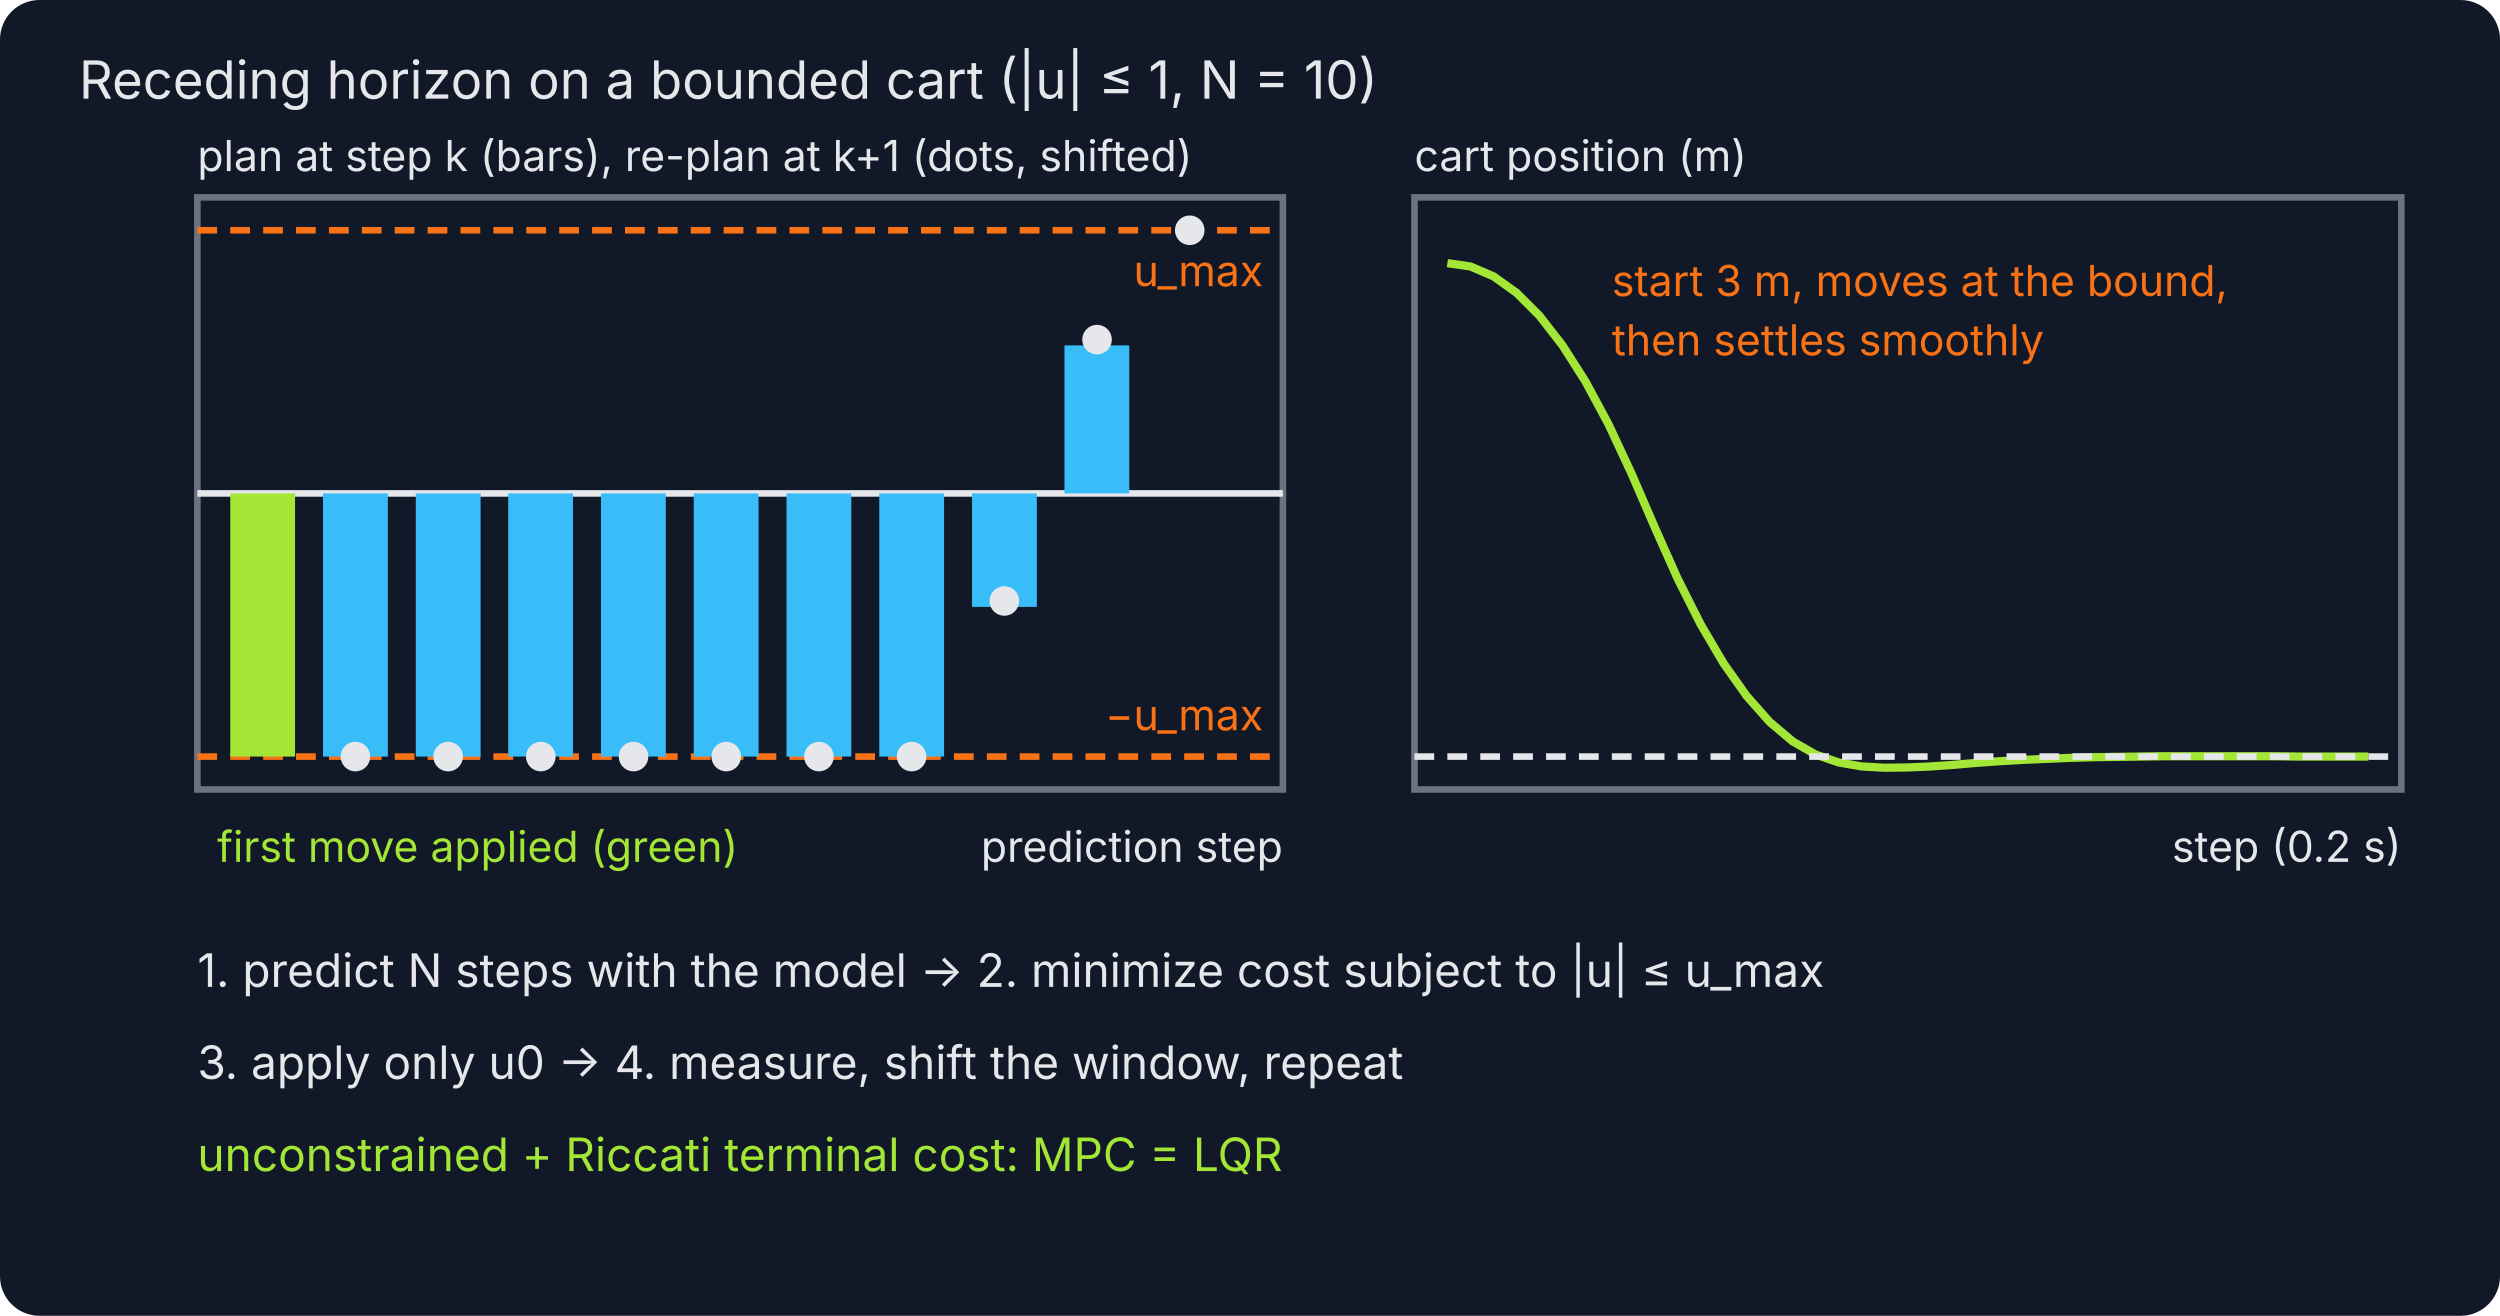
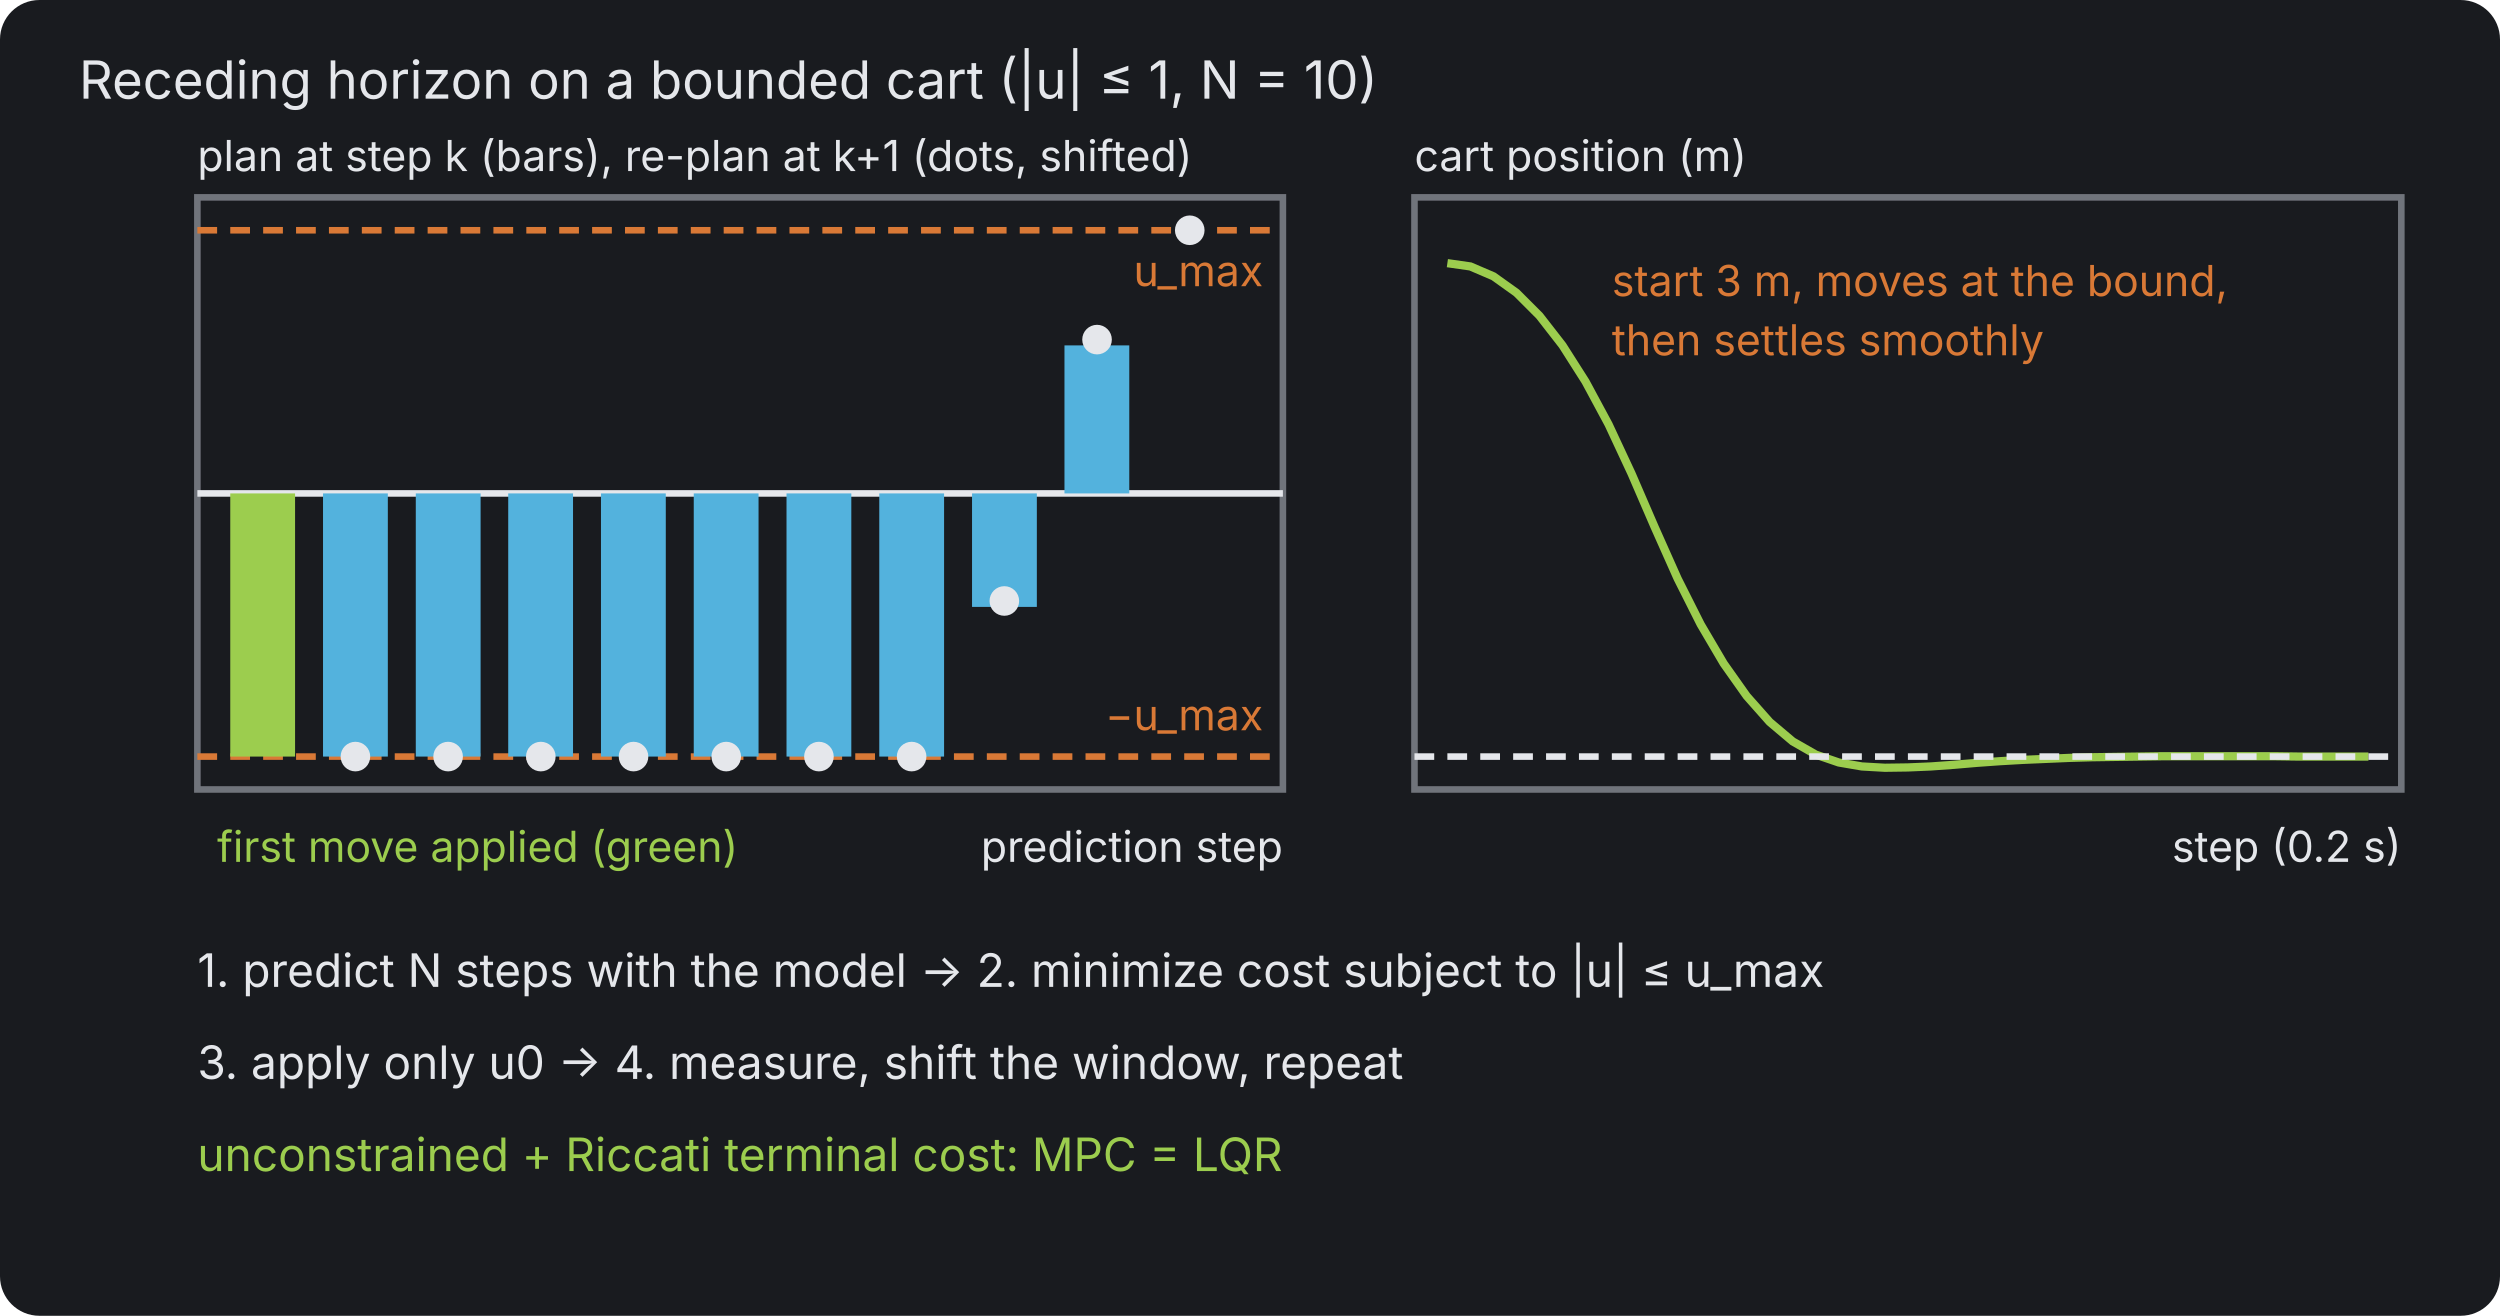
<svg xmlns="http://www.w3.org/2000/svg" viewBox="0 0 760 400">
-   <rect width="760" height="400" fill="#111827" rx="12" />
+   <rect width="760" height="400" fill="#191b1f" rx="12" />
  <defs>
    <marker id="a" markerWidth="8" markerHeight="8" refX="7" refY="4" orient="auto">
      <path d="M0,0 L8,4 L0,8 z" fill="#e5e7eb" />
    </marker>
  </defs>
  <text x="24" y="30" fill="#e5e7eb" font-size="16" text-anchor="start" font-family="Inter, Arial, sans-serif">Receding horizon on a bounded cart (|u| ≤ 1, N = 10)</text>
-   <rect x="60" y="60" width="330" height="180" rx="0" fill="none" stroke="#6b7280" stroke-width="2" />
-   <line x1="60" y1="70.0" x2="390" y2="70.0" stroke="#f97316" stroke-width="2" stroke-dasharray="6,4" />
-   <line x1="60" y1="230.0" x2="390" y2="230.0" stroke="#f97316" stroke-width="2" stroke-dasharray="6,4" />
+   <rect x="60" y="60" width="330" height="180" rx="0" fill="none" stroke="#70747b" stroke-width="2" />
+   <line x1="60" y1="70.0" x2="390" y2="70.0" stroke="#d97936" stroke-width="2" stroke-dasharray="6,4" />
+   <line x1="60" y1="230.0" x2="390" y2="230.0" stroke="#d97936" stroke-width="2" stroke-dasharray="6,4" />
  <line x1="60" y1="150.0" x2="390" y2="150.0" stroke="#e5e7eb" stroke-width="2" />
-   <text x="384" y="87" fill="#f97316" font-size="13" text-anchor="end" font-family="Inter, Arial, sans-serif">u_max</text>
-   <text x="384" y="222" fill="#f97316" font-size="13" text-anchor="end" font-family="Inter, Arial, sans-serif">−u_max</text>
-   <rect x="70.0" y="150.0" width="19.7" height="80.0" fill="#a3e635" />
-   <rect x="98.2" y="150.0" width="19.7" height="80.0" fill="#38bdf8" />
-   <rect x="126.4" y="150.0" width="19.7" height="80.0" fill="#38bdf8" />
-   <rect x="154.5" y="150.0" width="19.7" height="80.0" fill="#38bdf8" />
-   <rect x="182.7" y="150.0" width="19.7" height="80.0" fill="#38bdf8" />
-   <rect x="210.9" y="150.0" width="19.7" height="80.0" fill="#38bdf8" />
-   <rect x="239.1" y="150.0" width="19.7" height="80.0" fill="#38bdf8" />
-   <rect x="267.3" y="150.0" width="19.7" height="80.0" fill="#38bdf8" />
-   <rect x="295.5" y="150.0" width="19.7" height="34.5" fill="#38bdf8" />
-   <rect x="323.6" y="105.0" width="19.7" height="45.0" fill="#38bdf8" />
+   <text x="384" y="87" fill="#d97936" font-size="13" text-anchor="end" font-family="Inter, Arial, sans-serif">u_max</text>
+   <text x="384" y="222" fill="#d97936" font-size="13" text-anchor="end" font-family="Inter, Arial, sans-serif">−u_max</text>
+   <rect x="70.0" y="150.0" width="19.7" height="80.0" fill="#9ccd4e" />
+   <rect x="98.2" y="150.0" width="19.7" height="80.0" fill="#53b2dd" />
+   <rect x="126.4" y="150.0" width="19.7" height="80.0" fill="#53b2dd" />
+   <rect x="154.5" y="150.0" width="19.7" height="80.0" fill="#53b2dd" />
+   <rect x="182.7" y="150.0" width="19.7" height="80.0" fill="#53b2dd" />
+   <rect x="210.9" y="150.0" width="19.7" height="80.0" fill="#53b2dd" />
+   <rect x="239.1" y="150.0" width="19.7" height="80.0" fill="#53b2dd" />
+   <rect x="267.3" y="150.0" width="19.7" height="80.0" fill="#53b2dd" />
+   <rect x="295.5" y="150.0" width="19.7" height="34.5" fill="#53b2dd" />
+   <rect x="323.6" y="105.0" width="19.7" height="45.0" fill="#53b2dd" />
  <circle cx="108.045" cy="230.0" r="3.5" fill="#e5e7eb" stroke="#e5e7eb" stroke-width="2" />
  <circle cx="136.227" cy="230.0" r="3.5" fill="#e5e7eb" stroke="#e5e7eb" stroke-width="2" />
  <circle cx="164.409" cy="230.0" r="3.5" fill="#e5e7eb" stroke="#e5e7eb" stroke-width="2" />
  <circle cx="192.591" cy="230.0" r="3.5" fill="#e5e7eb" stroke="#e5e7eb" stroke-width="2" />
  <circle cx="220.773" cy="230.0" r="3.5" fill="#e5e7eb" stroke="#e5e7eb" stroke-width="2" />
  <circle cx="248.955" cy="230.0" r="3.5" fill="#e5e7eb" stroke="#e5e7eb" stroke-width="2" />
  <circle cx="277.136" cy="230.0" r="3.5" fill="#e5e7eb" stroke="#e5e7eb" stroke-width="2" />
  <circle cx="305.318" cy="182.699" r="3.5" fill="#e5e7eb" stroke="#e5e7eb" stroke-width="2" />
  <circle cx="333.5" cy="103.241" r="3.5" fill="#e5e7eb" stroke="#e5e7eb" stroke-width="2" />
  <circle cx="361.682" cy="70.0" r="3.5" fill="#e5e7eb" stroke="#e5e7eb" stroke-width="2" />
  <text x="60" y="52" fill="#e5e7eb" font-size="13" text-anchor="start" font-family="Inter, Arial, sans-serif">plan at step k (bars), re-plan at k+1 (dots, shifted)</text>
-   <text x="66" y="262" fill="#a3e635" font-size="13" text-anchor="start" font-family="Inter, Arial, sans-serif">first move applied (green)</text>
+   <text x="66" y="262" fill="#9ccd4e" font-size="13" text-anchor="start" font-family="Inter, Arial, sans-serif">first move applied (green)</text>
  <text x="390" y="262" fill="#e5e7eb" font-size="13" text-anchor="end" font-family="Inter, Arial, sans-serif">prediction step</text>
-   <rect x="430" y="60" width="300" height="180" rx="0" fill="none" stroke="#6b7280" stroke-width="2" />
-   <polyline fill="none" stroke="#a3e635" stroke-width="2.5" points="440.0,80.0 447.0,81.0 454.0,84.0 461.0,89.0 468.0,96.0 475.0,105.0 482.0,116.0 489.0,129.0 496.0,144.0 503.0,160.2 510.0,175.9 517.0,189.8 524.0,201.7 531.0,211.6 538.0,219.5 545.0,225.4 552.0,229.4 559.0,231.8 566.0,233.0 573.0,233.4 580.0,233.3 587.0,233.0 594.0,232.5 601.0,231.9 608.0,231.4 615.0,231.0 622.0,230.7 629.0,230.4 636.0,230.2 643.0,230.1 650.0,230.0 657.0,229.9 664.0,229.9 671.0,229.9 678.0,229.9 685.0,229.9 692.0,229.9 699.0,230.0 706.0,230.0 713.0,230.0 720.0,230.0" />
+   <rect x="430" y="60" width="300" height="180" rx="0" fill="none" stroke="#70747b" stroke-width="2" />
+   <polyline fill="none" stroke="#9ccd4e" stroke-width="2.5" points="440.0,80.0 447.0,81.0 454.0,84.0 461.0,89.0 468.0,96.0 475.0,105.0 482.0,116.0 489.0,129.0 496.0,144.0 503.0,160.2 510.0,175.9 517.0,189.8 524.0,201.7 531.0,211.6 538.0,219.5 545.0,225.4 552.0,229.4 559.0,231.8 566.0,233.0 573.0,233.4 580.0,233.3 587.0,233.0 594.0,232.5 601.0,231.9 608.0,231.4 615.0,231.0 622.0,230.7 629.0,230.4 636.0,230.2 643.0,230.1 650.0,230.0 657.0,229.9 664.0,229.9 671.0,229.9 678.0,229.9 685.0,229.9 692.0,229.9 699.0,230.0 706.0,230.0 713.0,230.0 720.0,230.0" />
  <line x1="430" y1="230.0" x2="730" y2="230.0" stroke="#e5e7eb" stroke-width="2" stroke-dasharray="6,4" />
  <text x="430" y="52" fill="#e5e7eb" font-size="13" text-anchor="start" font-family="Inter, Arial, sans-serif">cart position (m)</text>
  <text x="730" y="262" fill="#e5e7eb" font-size="13" text-anchor="end" font-family="Inter, Arial, sans-serif">step (0.2 s)</text>
-   <text x="490" y="90" fill="#f97316" font-size="13" text-anchor="start" font-family="Inter, Arial, sans-serif">start 3 m, moves at the bound,</text>
-   <text x="490" y="108" fill="#f97316" font-size="13" text-anchor="start" font-family="Inter, Arial, sans-serif">then settles smoothly</text>
+   <text x="490" y="90" fill="#d97936" font-size="13" text-anchor="start" font-family="Inter, Arial, sans-serif">start 3 m, moves at the bound,</text>
+   <text x="490" y="108" fill="#d97936" font-size="13" text-anchor="start" font-family="Inter, Arial, sans-serif">then settles smoothly</text>
  <text x="60" y="300" fill="#e5e7eb" font-size="14" text-anchor="start" font-family="Inter, Arial, sans-serif">1. predict N steps with the model → 2. minimize cost subject to |u| ≤ u_max</text>
  <text x="60" y="328" fill="#e5e7eb" font-size="14" text-anchor="start" font-family="Inter, Arial, sans-serif">3. apply only u0 → 4. measure, shift the window, repeat</text>
-   <text x="60" y="356" fill="#a3e635" font-size="14" text-anchor="start" font-family="Inter, Arial, sans-serif">unconstrained + Riccati terminal cost: MPC = LQR</text>
+   <text x="60" y="356" fill="#9ccd4e" font-size="14" text-anchor="start" font-family="Inter, Arial, sans-serif">unconstrained + Riccati terminal cost: MPC = LQR</text>
</svg>
